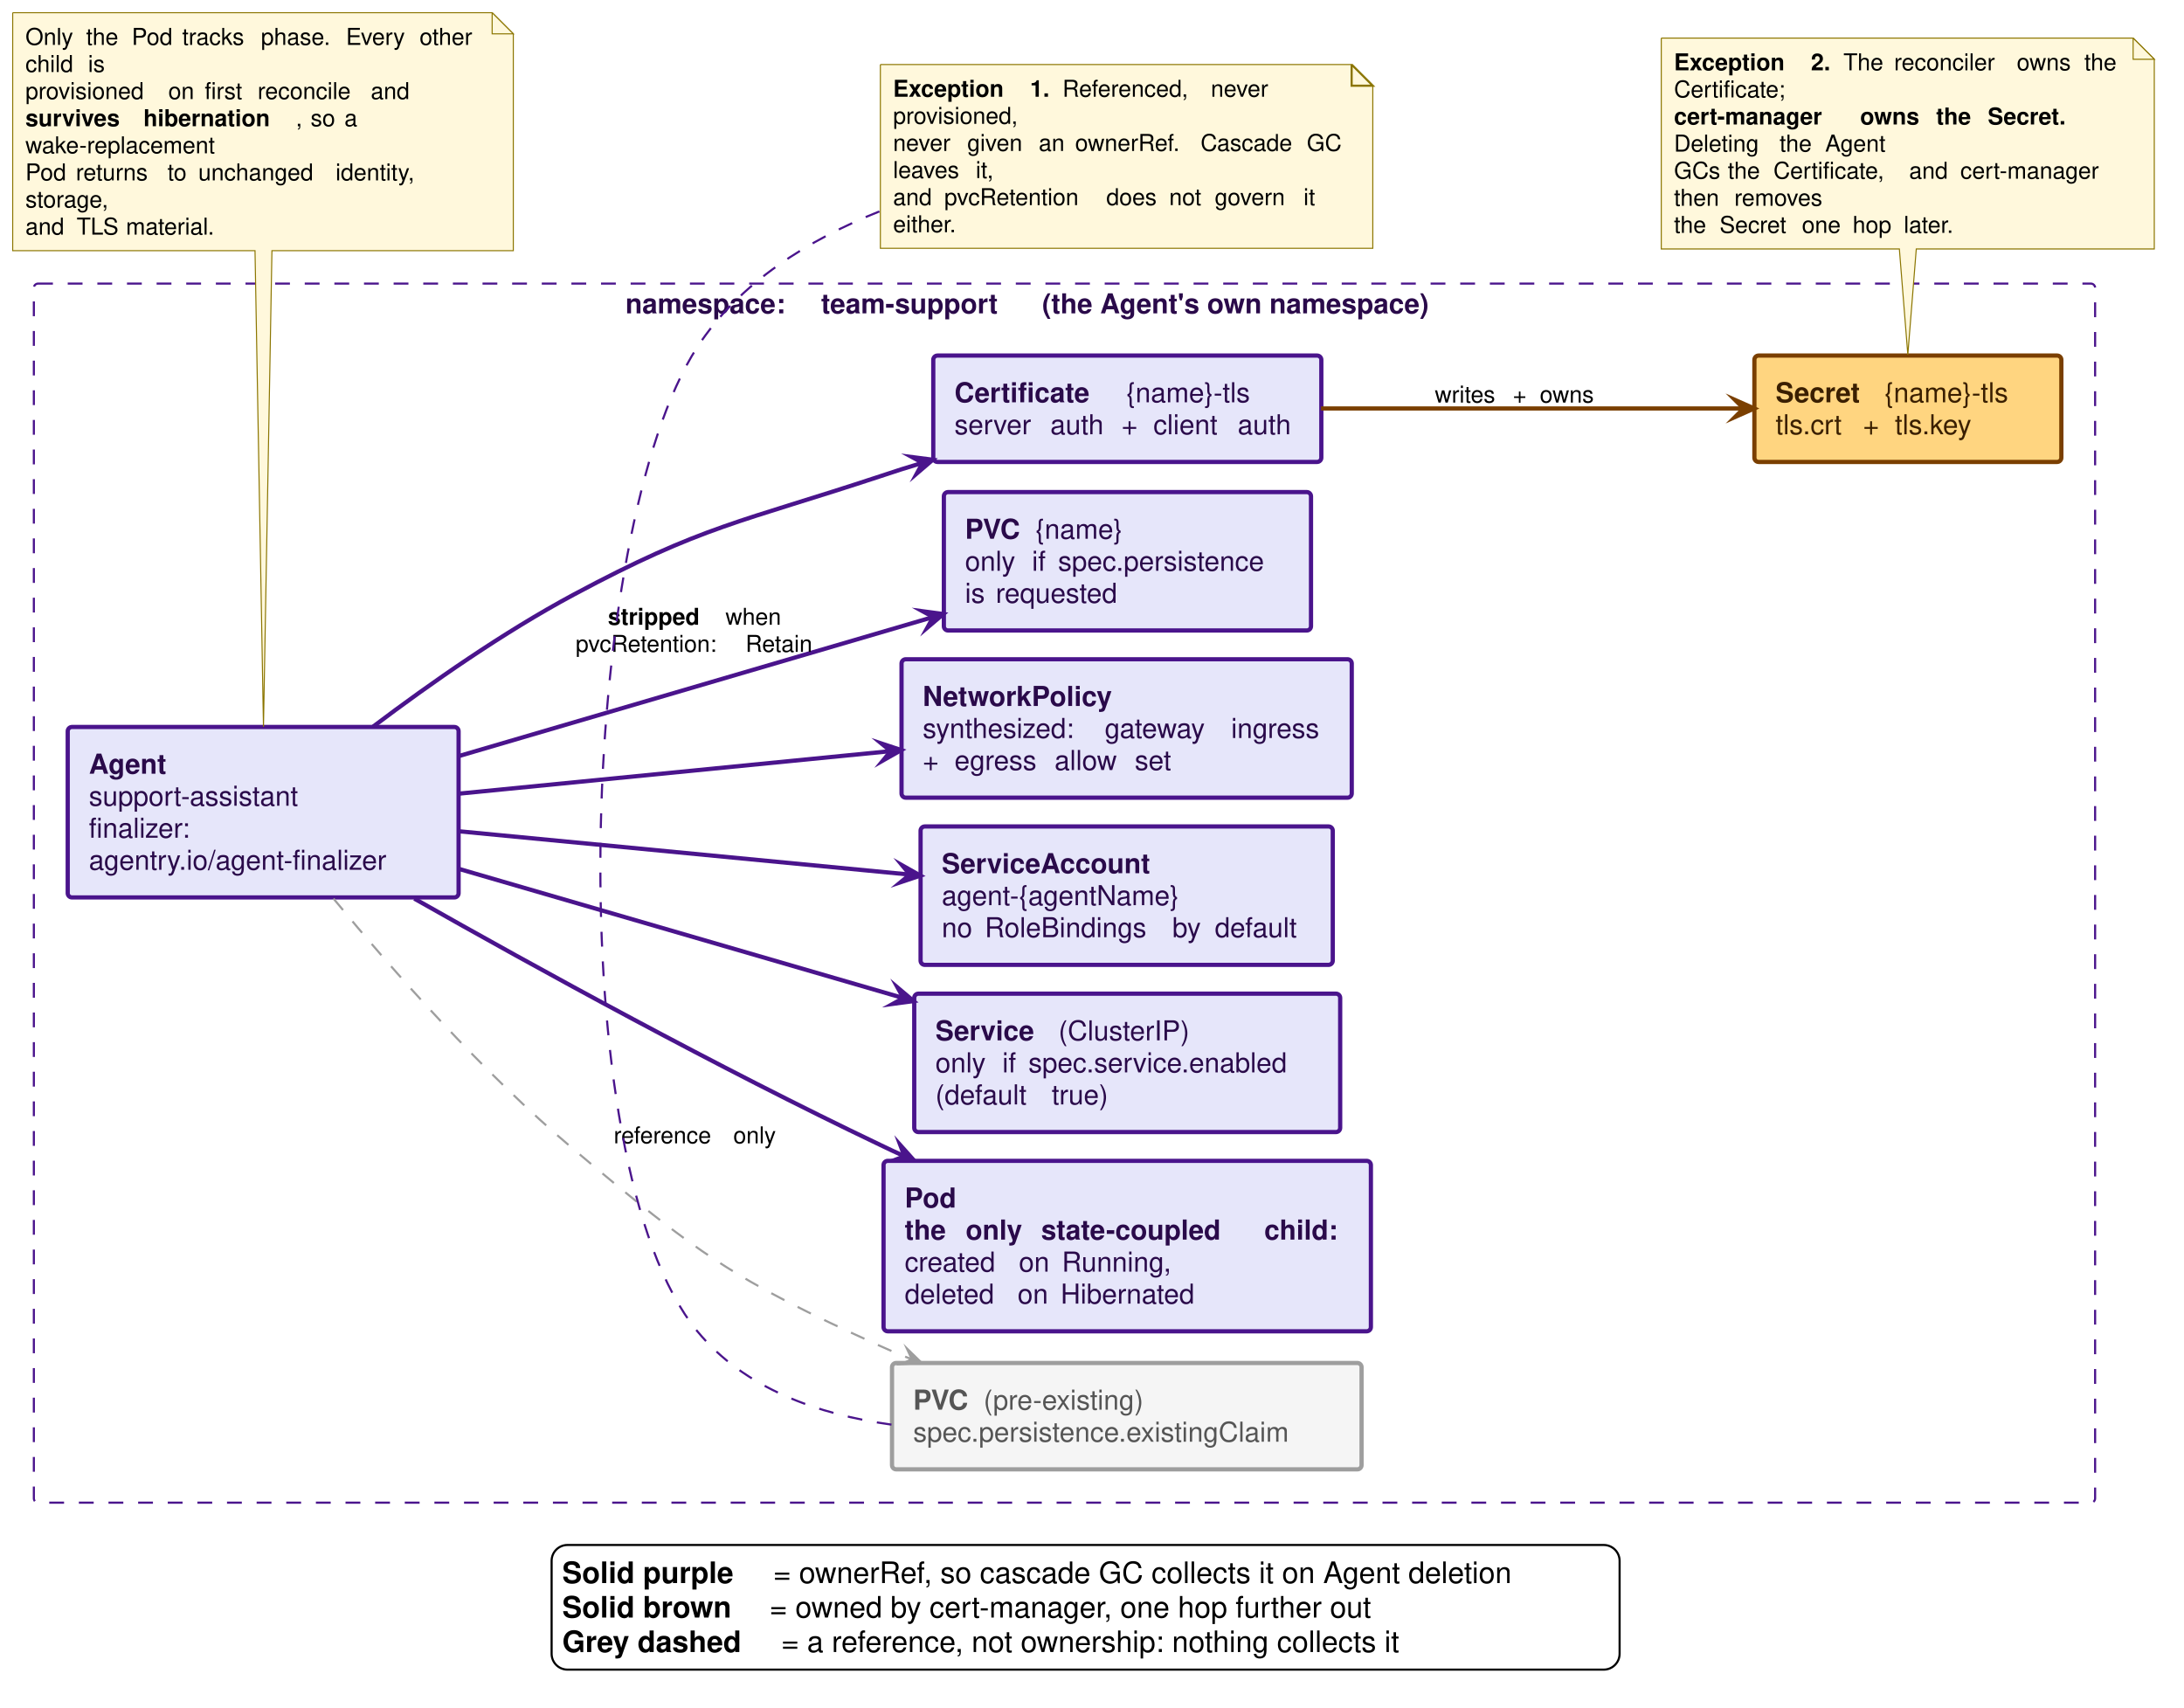
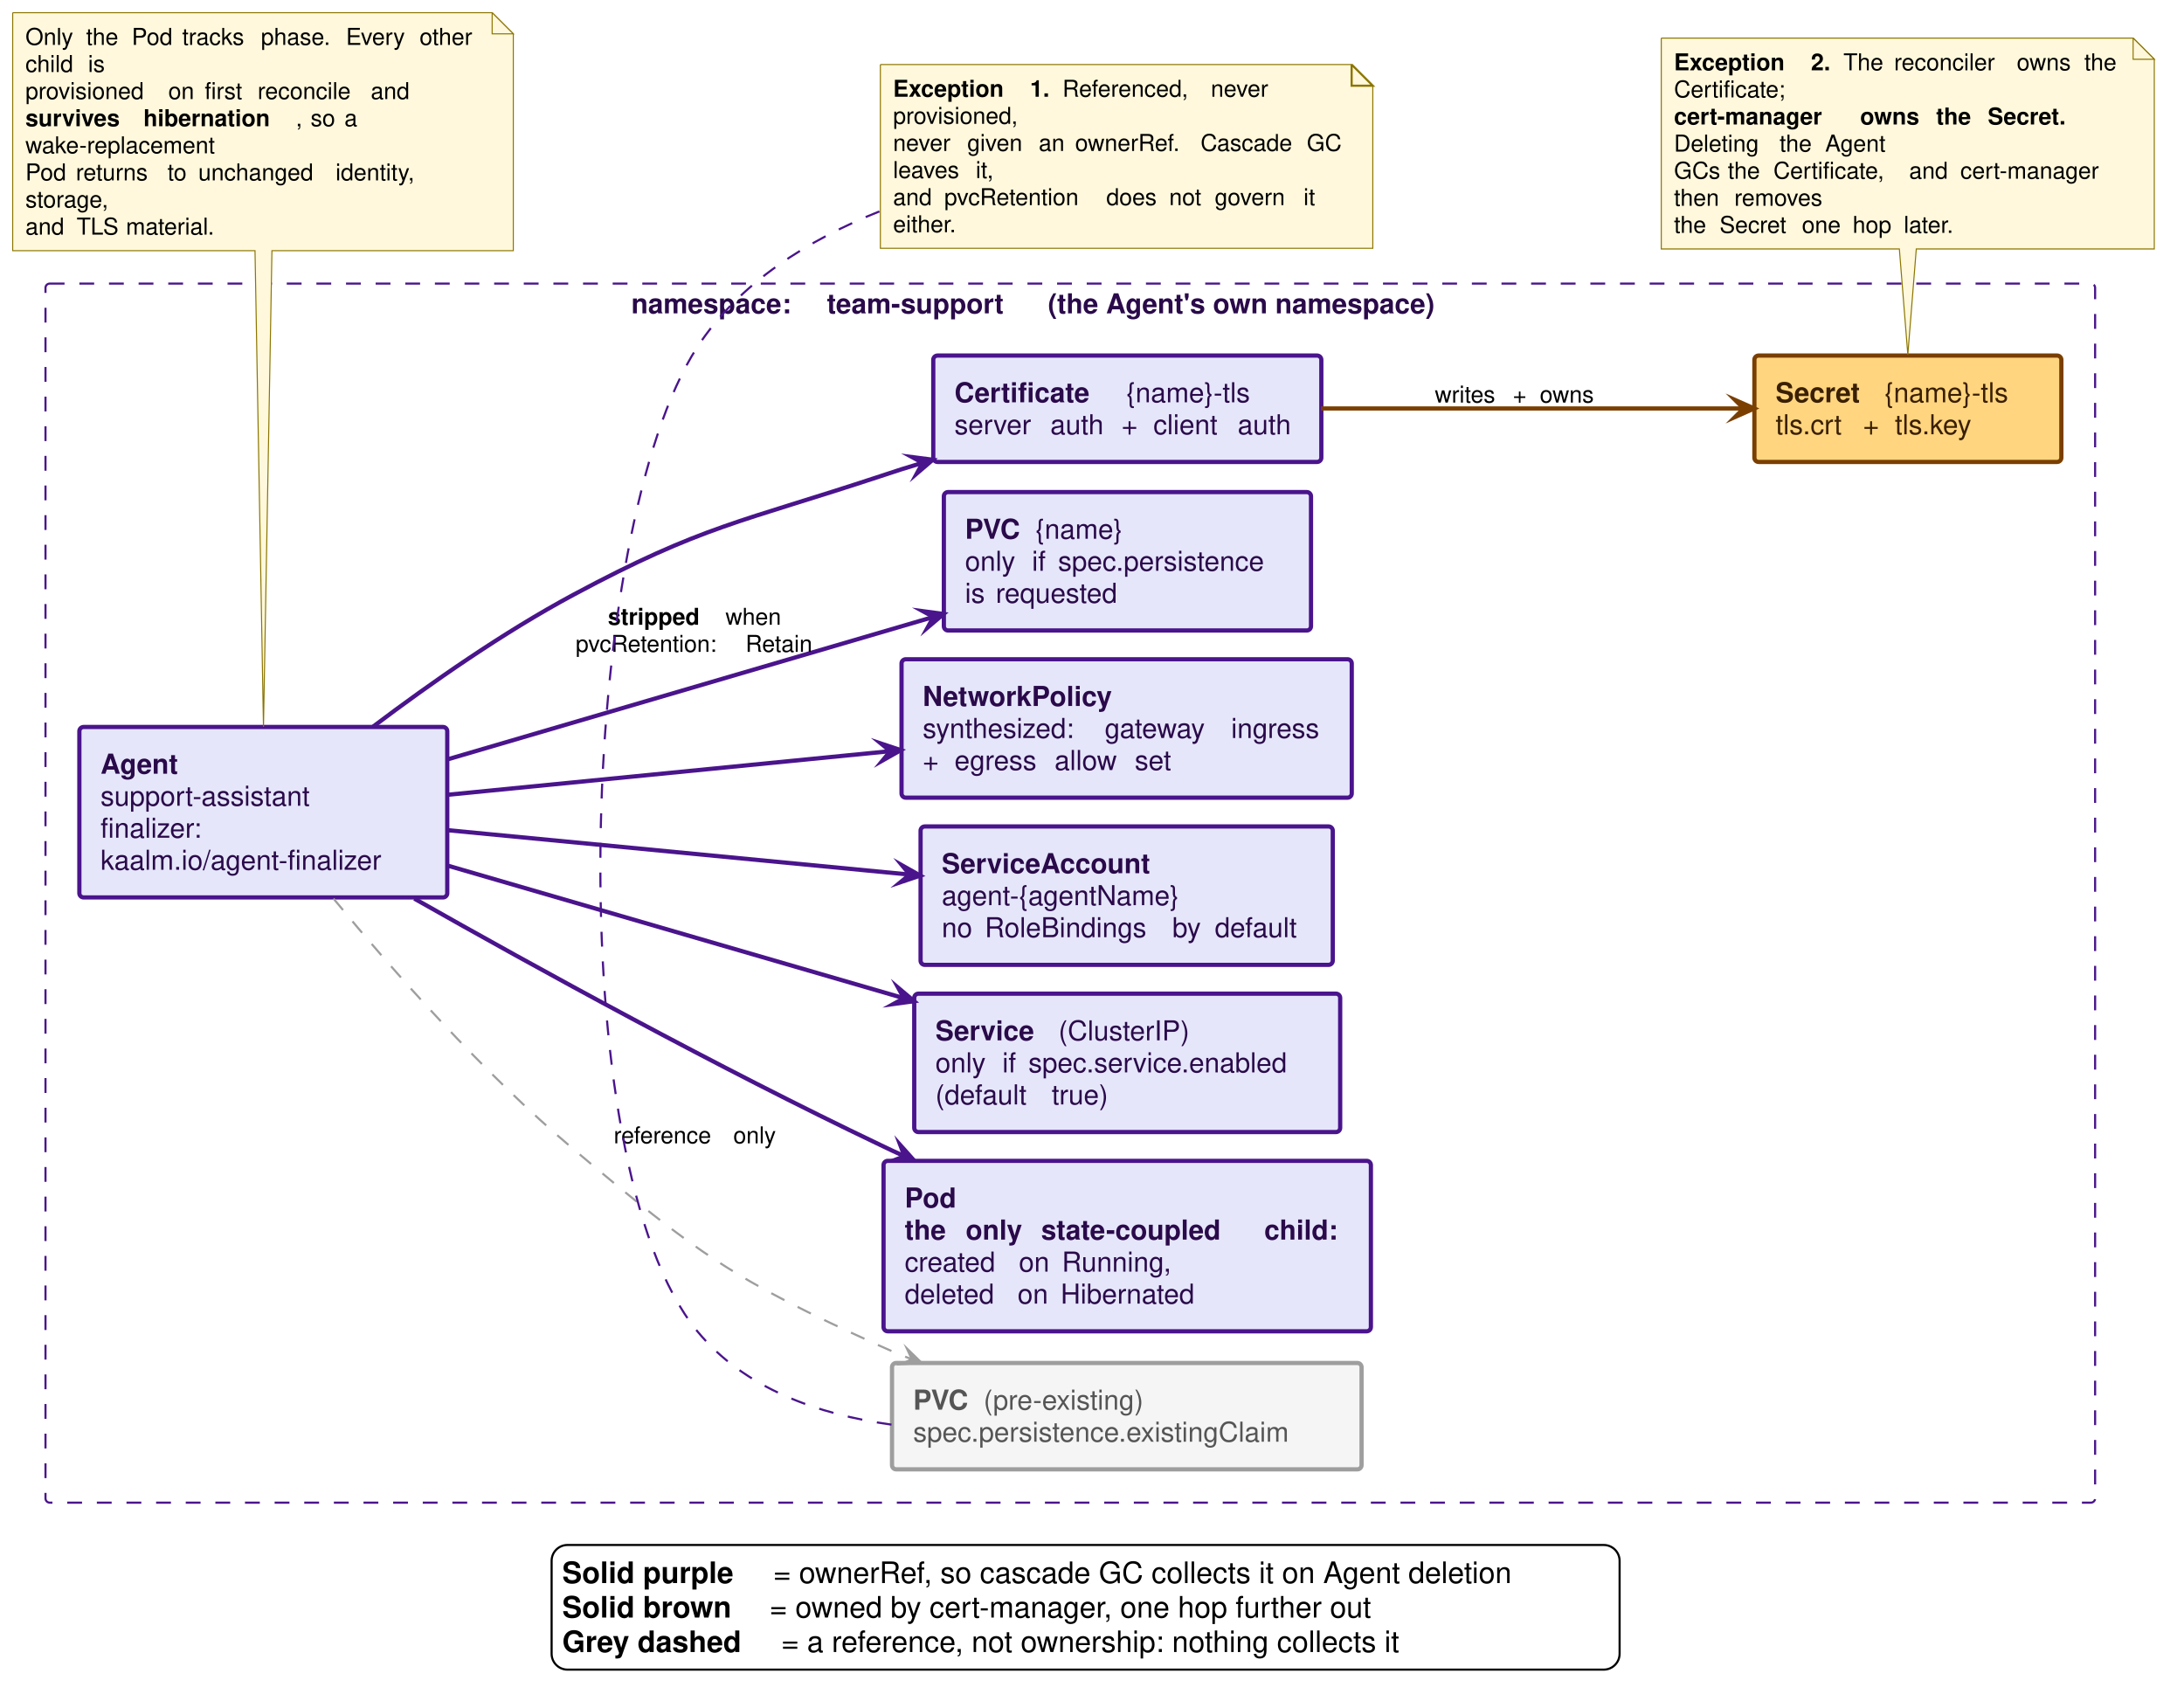
<svg xmlns="http://www.w3.org/2000/svg" contentStyleType="text/css" data-diagram-type="DESCRIPTION" height="807px" preserveAspectRatio="none" style="width:1032px;height:807px;" version="1.1" viewBox="0 0 1032 807" width="1032px" zoomAndPan="magnify">
  <defs />
  <g>
    <g class="cluster" data-qualified-name="ns" data-source-line="12" id="ent0001">
-       <rect fill="none" height="576" rx="2" ry="2" style="stroke:#4A148C;stroke-width:1;stroke-dasharray:7,7;" width="974" x="16" y="134" />
-       <text fill="#2A0A4A" font-family="Helvetica" font-size="13" font-weight="700" lengthAdjust="spacing" textLength="87.928" x="295.536" y="148.067">namespace:</text>
-       <text fill="#2A0A4A" font-family="Helvetica" font-size="13" font-weight="700" lengthAdjust="spacing" textLength="99.906" x="387.99" y="148.067">team-support</text>
-       <text fill="#2A0A4A" font-family="Helvetica" font-size="13" font-weight="700" lengthAdjust="spacing" textLength="218.042" x="492.422" y="148.067">(the Agent's own namespace)</text>
+       <rect fill="none" height="576" rx="2" ry="2" style="stroke:#4A148C;stroke-width:1;stroke-dasharray:7,7;" width="968.5" x="21.5" y="134" />
+       <text fill="#2A0A4A" font-family="Helvetica" font-size="13" font-weight="700" lengthAdjust="spacing" textLength="87.928" x="298.286" y="148.067">namespace:</text>
+       <text fill="#2A0A4A" font-family="Helvetica" font-size="13" font-weight="700" lengthAdjust="spacing" textLength="99.906" x="390.74" y="148.067">team-support</text>
+       <text fill="#2A0A4A" font-family="Helvetica" font-size="13" font-weight="700" lengthAdjust="spacing" textLength="218.042" x="495.172" y="148.067">(the Agent's own namespace)</text>
    </g>
    <g class="entity" data-qualified-name="ns.agent" data-source-line="14" id="ent0002">
-       <rect fill="#E6E6FA" height="80.531" rx="2" ry="2" style="stroke:#4A148C;stroke-width:2;" width="184.696" x="32" y="343.5" />
-       <text fill="#2A0A4A" font-family="Helvetica" font-size="13" font-weight="700" lengthAdjust="spacing" textLength="43.653" x="42" y="365.567">Agent</text>
-       <text fill="#2A0A4A" font-family="Helvetica" font-size="13" lengthAdjust="spacing" textLength="112.899" x="42" y="380.7">support-assistant</text>
-       <text fill="#2A0A4A" font-family="Helvetica" font-size="13" lengthAdjust="spacing" textLength="56.164" x="42" y="395.832">finalizer:</text>
-       <text fill="#2A0A4A" font-family="Helvetica" font-size="13" lengthAdjust="spacing" textLength="164.696" x="42" y="410.965">agentry.io/agent-finalizer</text>
+       <rect fill="#E6E6FA" height="80.531" rx="2" ry="2" style="stroke:#4A148C;stroke-width:2;" width="173.842" x="37.5" y="343.5" />
+       <text fill="#2A0A4A" font-family="Helvetica" font-size="13" font-weight="700" lengthAdjust="spacing" textLength="43.653" x="47.5" y="365.567">Agent</text>
+       <text fill="#2A0A4A" font-family="Helvetica" font-size="13" lengthAdjust="spacing" textLength="112.899" x="47.5" y="380.7">support-assistant</text>
+       <text fill="#2A0A4A" font-family="Helvetica" font-size="13" lengthAdjust="spacing" textLength="56.164" x="47.5" y="395.832">finalizer:</text>
+       <text fill="#2A0A4A" font-family="Helvetica" font-size="13" lengthAdjust="spacing" textLength="153.842" x="47.5" y="410.965">kaalm.io/agent-finalizer</text>
    </g>
    <g class="entity" data-qualified-name="ns.pod" data-source-line="16" id="ent0003">
      <rect fill="#E6E6FA" height="80.531" rx="2" ry="2" style="stroke:#4A148C;stroke-width:2;" width="230.285" x="417.5" y="548.5" />
      <text fill="#2A0A4A" font-family="Helvetica" font-size="13" font-weight="700" lengthAdjust="spacing" textLength="27.765" x="427.5" y="570.567">Pod</text>
      <text fill="#2A0A4A" font-family="Helvetica" font-size="13" font-weight="700" lengthAdjust="spacing" textLength="24.286" x="427.5" y="585.7">the</text>
      <text fill="#2A0A4A" font-family="Helvetica" font-size="13" font-weight="700" lengthAdjust="spacing" textLength="4.526" x="451.786" y="585.7"> </text>
      <text fill="#2A0A4A" font-family="Helvetica" font-size="13" font-weight="700" lengthAdjust="spacing" textLength="31.116" x="456.312" y="585.7">only</text>
      <text fill="#2A0A4A" font-family="Helvetica" font-size="13" font-weight="700" lengthAdjust="spacing" textLength="4.526" x="487.428" y="585.7"> </text>
      <text fill="#2A0A4A" font-family="Helvetica" font-size="13" font-weight="700" lengthAdjust="spacing" textLength="100.928" x="491.954" y="585.7">state-coupled</text>
      <text fill="#2A0A4A" font-family="Helvetica" font-size="13" font-weight="700" lengthAdjust="spacing" textLength="4.526" x="592.882" y="585.7"> </text>
      <text fill="#2A0A4A" font-family="Helvetica" font-size="13" font-weight="700" lengthAdjust="spacing" textLength="40.377" x="597.408" y="585.7">child:</text>
      <text fill="#2A0A4A" font-family="Helvetica" font-size="13" lengthAdjust="spacing" textLength="49.804" x="427.5" y="600.832">created</text>
      <text fill="#2A0A4A" font-family="Helvetica" font-size="13" lengthAdjust="spacing" textLength="4.132" x="477.304" y="600.832"> </text>
      <text fill="#2A0A4A" font-family="Helvetica" font-size="13" lengthAdjust="spacing" textLength="16.193" x="481.436" y="600.832">on</text>
      <text fill="#2A0A4A" font-family="Helvetica" font-size="13" lengthAdjust="spacing" textLength="4.132" x="497.629" y="600.832"> </text>
      <text fill="#2A0A4A" font-family="Helvetica" font-size="13" lengthAdjust="spacing" textLength="57.986" x="501.761" y="600.832">Running,</text>
      <text fill="#2A0A4A" font-family="Helvetica" font-size="13" lengthAdjust="spacing" textLength="49.207" x="427.5" y="615.965">deleted</text>
      <text fill="#2A0A4A" font-family="Helvetica" font-size="13" lengthAdjust="spacing" textLength="4.132" x="476.707" y="615.965"> </text>
      <text fill="#2A0A4A" font-family="Helvetica" font-size="13" lengthAdjust="spacing" textLength="16.193" x="480.839" y="615.965">on</text>
      <text fill="#2A0A4A" font-family="Helvetica" font-size="13" lengthAdjust="spacing" textLength="4.132" x="497.032" y="615.965"> </text>
      <text fill="#2A0A4A" font-family="Helvetica" font-size="13" lengthAdjust="spacing" textLength="72.535" x="501.165" y="615.965">Hibernated</text>
    </g>
    <g class="entity" data-qualified-name="ns.svc" data-source-line="17" id="ent0004">
      <rect fill="#E6E6FA" height="65.398" rx="2" ry="2" style="stroke:#4A148C;stroke-width:2;" width="201.27" x="432" y="469.5" />
      <text fill="#2A0A4A" font-family="Helvetica" font-size="13" font-weight="700" lengthAdjust="spacing" textLength="54.044" x="442" y="491.567">Service</text>
      <text fill="#2A0A4A" font-family="Helvetica" font-size="13" lengthAdjust="spacing" textLength="4.132" x="496.044" y="491.567"> </text>
      <text fill="#2A0A4A" font-family="Helvetica" font-size="13" lengthAdjust="spacing" textLength="67.958" x="500.176" y="491.567">(ClusterIP)</text>
      <text fill="#2A0A4A" font-family="Helvetica" font-size="13" lengthAdjust="spacing" textLength="27.498" x="442" y="506.7">only</text>
      <text fill="#2A0A4A" font-family="Helvetica" font-size="13" lengthAdjust="spacing" textLength="4.132" x="469.498" y="506.7"> </text>
      <text fill="#2A0A4A" font-family="Helvetica" font-size="13" lengthAdjust="spacing" textLength="8.188" x="473.63" y="506.7">if</text>
      <text fill="#2A0A4A" font-family="Helvetica" font-size="13" lengthAdjust="spacing" textLength="4.132" x="481.819" y="506.7"> </text>
      <text fill="#2A0A4A" font-family="Helvetica" font-size="13" lengthAdjust="spacing" textLength="137.319" x="485.951" y="506.7">spec.service.enabled</text>
      <text fill="#2A0A4A" font-family="Helvetica" font-size="13" lengthAdjust="spacing" textLength="50.813" x="442" y="521.832">(default</text>
      <text fill="#2A0A4A" font-family="Helvetica" font-size="13" lengthAdjust="spacing" textLength="4.132" x="492.813" y="521.832"> </text>
      <text fill="#2A0A4A" font-family="Helvetica" font-size="13" lengthAdjust="spacing" textLength="31.751" x="496.945" y="521.832">true)</text>
    </g>
    <g class="entity" data-qualified-name="ns.sa" data-source-line="18" id="ent0005">
      <rect fill="#E6E6FA" height="65.398" rx="2" ry="2" style="stroke:#4A148C;stroke-width:2;" width="194.77" x="435" y="390.5" />
      <text fill="#2A0A4A" font-family="Helvetica" font-size="13" font-weight="700" lengthAdjust="spacing" textLength="113.172" x="445" y="412.567">ServiceAccount</text>
      <text fill="#2A0A4A" font-family="Helvetica" font-size="13" lengthAdjust="spacing" textLength="134.691" x="445" y="427.7">agent-{agentName}</text>
      <text fill="#2A0A4A" font-family="Helvetica" font-size="13" lengthAdjust="spacing" textLength="16.193" x="445" y="442.832">no</text>
      <text fill="#2A0A4A" font-family="Helvetica" font-size="13" lengthAdjust="spacing" textLength="4.132" x="461.193" y="442.832"> </text>
      <text fill="#2A0A4A" font-family="Helvetica" font-size="13" lengthAdjust="spacing" textLength="84.494" x="465.325" y="442.832">RoleBindings</text>
      <text fill="#2A0A4A" font-family="Helvetica" font-size="13" lengthAdjust="spacing" textLength="4.132" x="549.819" y="442.832"> </text>
      <text fill="#2A0A4A" font-family="Helvetica" font-size="13" lengthAdjust="spacing" textLength="15.945" x="553.951" y="442.832">by</text>
      <text fill="#2A0A4A" font-family="Helvetica" font-size="13" lengthAdjust="spacing" textLength="4.132" x="569.896" y="442.832"> </text>
      <text fill="#2A0A4A" font-family="Helvetica" font-size="13" lengthAdjust="spacing" textLength="45.741" x="574.029" y="442.832">default</text>
    </g>
    <g class="entity" data-qualified-name="ns.np" data-source-line="19" id="ent0006">
      <rect fill="#E6E6FA" height="65.398" rx="2" ry="2" style="stroke:#4A148C;stroke-width:2;" width="212.74" x="426" y="311.5" />
      <text fill="#2A0A4A" font-family="Helvetica" font-size="13" font-weight="700" lengthAdjust="spacing" textLength="105.46" x="436" y="333.567">NetworkPolicy</text>
      <text fill="#2A0A4A" font-family="Helvetica" font-size="13" lengthAdjust="spacing" textLength="81.878" x="436" y="348.7">synthesized:</text>
      <text fill="#2A0A4A" font-family="Helvetica" font-size="13" lengthAdjust="spacing" textLength="4.132" x="517.878" y="348.7"> </text>
      <text fill="#2A0A4A" font-family="Helvetica" font-size="13" lengthAdjust="spacing" textLength="55.605" x="522.011" y="348.7">gateway</text>
      <text fill="#2A0A4A" font-family="Helvetica" font-size="13" lengthAdjust="spacing" textLength="4.132" x="577.616" y="348.7"> </text>
      <text fill="#2A0A4A" font-family="Helvetica" font-size="13" lengthAdjust="spacing" textLength="46.992" x="581.749" y="348.7">ingress</text>
      <text fill="#2A0A4A" font-family="Helvetica" font-size="13" lengthAdjust="spacing" textLength="10.893" x="436" y="363.832">+</text>
      <text fill="#2A0A4A" font-family="Helvetica" font-size="13" lengthAdjust="spacing" textLength="4.132" x="446.893" y="363.832"> </text>
      <text fill="#2A0A4A" font-family="Helvetica" font-size="13" lengthAdjust="spacing" textLength="43.139" x="451.025" y="363.832">egress</text>
      <text fill="#2A0A4A" font-family="Helvetica" font-size="13" lengthAdjust="spacing" textLength="4.132" x="494.164" y="363.832"> </text>
      <text fill="#2A0A4A" font-family="Helvetica" font-size="13" lengthAdjust="spacing" textLength="33.776" x="498.296" y="363.832">allow</text>
      <text fill="#2A0A4A" font-family="Helvetica" font-size="13" lengthAdjust="spacing" textLength="4.132" x="532.072" y="363.832"> </text>
      <text fill="#2A0A4A" font-family="Helvetica" font-size="13" lengthAdjust="spacing" textLength="19.868" x="536.204" y="363.832">set</text>
    </g>
    <g class="entity" data-qualified-name="ns.pvc" data-source-line="20" id="ent0007">
      <rect fill="#E6E6FA" height="65.398" rx="2" ry="2" style="stroke:#4A148C;stroke-width:2;" width="173.486" x="446" y="232.5" />
      <text fill="#2A0A4A" font-family="Helvetica" font-size="13" font-weight="700" lengthAdjust="spacing" textLength="29.129" x="456" y="254.567">PVC</text>
      <text fill="#2A0A4A" font-family="Helvetica" font-size="13" lengthAdjust="spacing" textLength="4.132" x="485.129" y="254.567"> </text>
      <text fill="#2A0A4A" font-family="Helvetica" font-size="13" lengthAdjust="spacing" textLength="53.409" x="489.262" y="254.567">{name}</text>
      <text fill="#2A0A4A" font-family="Helvetica" font-size="13" lengthAdjust="spacing" textLength="27.498" x="456" y="269.7">only</text>
      <text fill="#2A0A4A" font-family="Helvetica" font-size="13" lengthAdjust="spacing" textLength="4.132" x="483.498" y="269.7"> </text>
      <text fill="#2A0A4A" font-family="Helvetica" font-size="13" lengthAdjust="spacing" textLength="8.188" x="487.63" y="269.7">if</text>
      <text fill="#2A0A4A" font-family="Helvetica" font-size="13" lengthAdjust="spacing" textLength="4.132" x="495.819" y="269.7"> </text>
      <text fill="#2A0A4A" font-family="Helvetica" font-size="13" lengthAdjust="spacing" textLength="109.535" x="499.951" y="269.7">spec.persistence</text>
      <text fill="#2A0A4A" font-family="Helvetica" font-size="13" lengthAdjust="spacing" textLength="10.385" x="456" y="284.832">is</text>
      <text fill="#2A0A4A" font-family="Helvetica" font-size="13" lengthAdjust="spacing" textLength="4.132" x="466.385" y="284.832"> </text>
      <text fill="#2A0A4A" font-family="Helvetica" font-size="13" lengthAdjust="spacing" textLength="65.952" x="470.517" y="284.832">requested</text>
    </g>
    <g class="entity" data-qualified-name="ns.extpvc" data-source-line="21" id="ent0008">
      <rect fill="#F5F5F5" height="50.266" rx="2" ry="2" style="stroke:#9E9E9E;stroke-width:2;" width="221.875" x="421.5" y="644" />
      <text fill="#555555" font-family="Helvetica" font-size="13" font-weight="700" lengthAdjust="spacing" textLength="29.129" x="431.5" y="666.067">PVC</text>
      <text fill="#555555" font-family="Helvetica" font-size="13" lengthAdjust="spacing" textLength="4.132" x="460.629" y="666.067"> </text>
      <text fill="#555555" font-family="Helvetica" font-size="13" lengthAdjust="spacing" textLength="87.706" x="464.762" y="666.067">(pre-existing)</text>
      <text fill="#555555" font-family="Helvetica" font-size="13" lengthAdjust="spacing" textLength="201.875" x="431.5" y="681.2">spec.persistence.existingClaim</text>
    </g>
    <g class="entity" data-qualified-name="ns.cert" data-source-line="22" id="ent0009">
      <rect fill="#E6E6FA" height="50.266" rx="2" ry="2" style="stroke:#4A148C;stroke-width:2;" width="183.363" x="441" y="168" />
      <text fill="#2A0A4A" font-family="Helvetica" font-size="13" font-weight="700" lengthAdjust="spacing" textLength="77.061" x="451" y="190.067">Certificate</text>
      <text fill="#2A0A4A" font-family="Helvetica" font-size="13" lengthAdjust="spacing" textLength="4.132" x="528.061" y="190.067"> </text>
      <text fill="#2A0A4A" font-family="Helvetica" font-size="13" lengthAdjust="spacing" textLength="73.582" x="532.193" y="190.067">{name}-tls</text>
      <text fill="#2A0A4A" font-family="Helvetica" font-size="13" lengthAdjust="spacing" textLength="41.152" x="451" y="205.2">server</text>
      <text fill="#2A0A4A" font-family="Helvetica" font-size="13" lengthAdjust="spacing" textLength="4.132" x="492.152" y="205.2"> </text>
      <text fill="#2A0A4A" font-family="Helvetica" font-size="13" lengthAdjust="spacing" textLength="29.542" x="496.284" y="205.2">auth</text>
      <text fill="#2A0A4A" font-family="Helvetica" font-size="13" lengthAdjust="spacing" textLength="4.132" x="525.826" y="205.2"> </text>
      <text fill="#2A0A4A" font-family="Helvetica" font-size="13" lengthAdjust="spacing" textLength="10.893" x="529.958" y="205.2">+</text>
      <text fill="#2A0A4A" font-family="Helvetica" font-size="13" lengthAdjust="spacing" textLength="4.132" x="540.851" y="205.2"> </text>
      <text fill="#2A0A4A" font-family="Helvetica" font-size="13" lengthAdjust="spacing" textLength="35.706" x="544.983" y="205.2">client</text>
      <text fill="#2A0A4A" font-family="Helvetica" font-size="13" lengthAdjust="spacing" textLength="4.132" x="580.689" y="205.2"> </text>
      <text fill="#2A0A4A" font-family="Helvetica" font-size="13" lengthAdjust="spacing" textLength="29.542" x="584.821" y="205.2">auth</text>
    </g>
    <g class="entity" data-qualified-name="ns.secret" data-source-line="23" id="ent0010">
      <rect fill="#FFD580" height="50.266" rx="2" ry="2" style="stroke:#7A3F00;stroke-width:2;" width="145.042" x="829" y="168" />
      <text fill="#3A1F00" font-family="Helvetica" font-size="13" font-weight="700" lengthAdjust="spacing" textLength="47.328" x="839" y="190.067">Secret</text>
      <text fill="#3A1F00" font-family="Helvetica" font-size="13" lengthAdjust="spacing" textLength="4.132" x="886.328" y="190.067"> </text>
      <text fill="#3A1F00" font-family="Helvetica" font-size="13" lengthAdjust="spacing" textLength="73.582" x="890.46" y="190.067">{name}-tls</text>
      <text fill="#3A1F00" font-family="Helvetica" font-size="13" lengthAdjust="spacing" textLength="37.204" x="839" y="205.2">tls.crt</text>
      <text fill="#3A1F00" font-family="Helvetica" font-size="13" lengthAdjust="spacing" textLength="4.132" x="876.204" y="205.2"> </text>
      <text fill="#3A1F00" font-family="Helvetica" font-size="13" lengthAdjust="spacing" textLength="10.893" x="880.336" y="205.2">+</text>
      <text fill="#3A1F00" font-family="Helvetica" font-size="13" lengthAdjust="spacing" textLength="4.132" x="891.229" y="205.2"> </text>
      <text fill="#3A1F00" font-family="Helvetica" font-size="13" lengthAdjust="spacing" textLength="42.834" x="895.361" y="205.2">tls.key</text>
    </g>
    <g class="entity" data-qualified-name="GMN19" data-source-line="41" id="ent0020">
      <path d="M416,30.5 L416,117.328 L648.686,117.328 L648.686,40.5 L638.686,30.5 L416,30.5" fill="#FFF8DC" style="stroke:#8B7500;stroke-width:0.5;" />
      <path d="M638.686,30.5 L638.686,40.5 L648.686,40.5 L638.686,30.5" fill="#FFF8DC" style="stroke:#8B7500;stroke-width:1;" />
      <text fill="#000000" font-family="Helvetica" font-size="11" font-weight="700" lengthAdjust="spacing" textLength="60.881" x="422" y="45.71">Exception</text>
      <text fill="#000000" font-family="Helvetica" font-size="11" font-weight="700" lengthAdjust="spacing" textLength="3.83" x="482.881" y="45.71"> </text>
      <text fill="#000000" font-family="Helvetica" font-size="11" font-weight="700" lengthAdjust="spacing" textLength="11.832" x="486.711" y="45.71">1.</text>
      <text fill="#000000" font-family="Helvetica" font-size="11" lengthAdjust="spacing" textLength="3.497" x="498.543" y="45.71"> </text>
      <text fill="#000000" font-family="Helvetica" font-size="11" lengthAdjust="spacing" textLength="66.607" x="502.04" y="45.71">Referenced,</text>
      <text fill="#000000" font-family="Helvetica" font-size="11" lengthAdjust="spacing" textLength="3.497" x="568.647" y="45.71"> </text>
      <text fill="#000000" font-family="Helvetica" font-size="11" lengthAdjust="spacing" textLength="31.539" x="572.144" y="45.71">never</text>
      <text fill="#000000" font-family="Helvetica" font-size="11" lengthAdjust="spacing" textLength="67.536" x="422" y="58.515">provisioned,</text>
      <text fill="#000000" font-family="Helvetica" font-size="11" lengthAdjust="spacing" textLength="31.539" x="422" y="71.32">never</text>
      <text fill="#000000" font-family="Helvetica" font-size="11" lengthAdjust="spacing" textLength="3.497" x="453.539" y="71.32"> </text>
      <text fill="#000000" font-family="Helvetica" font-size="11" lengthAdjust="spacing" textLength="30.288" x="457.036" y="71.32">given</text>
      <text fill="#000000" font-family="Helvetica" font-size="11" lengthAdjust="spacing" textLength="3.497" x="487.323" y="71.32"> </text>
      <text fill="#000000" font-family="Helvetica" font-size="11" lengthAdjust="spacing" textLength="13.712" x="490.82" y="71.32">an</text>
      <text fill="#000000" font-family="Helvetica" font-size="11" lengthAdjust="spacing" textLength="3.497" x="504.532" y="71.32"> </text>
      <text fill="#000000" font-family="Helvetica" font-size="11" lengthAdjust="spacing" textLength="55.768" x="508.029" y="71.32">ownerRef.</text>
      <text fill="#000000" font-family="Helvetica" font-size="11" lengthAdjust="spacing" textLength="3.497" x="563.797" y="71.32"> </text>
      <text fill="#000000" font-family="Helvetica" font-size="11" lengthAdjust="spacing" textLength="46.691" x="567.293" y="71.32">Cascade</text>
      <text fill="#000000" font-family="Helvetica" font-size="11" lengthAdjust="spacing" textLength="3.497" x="613.984" y="71.32"> </text>
      <text fill="#000000" font-family="Helvetica" font-size="11" lengthAdjust="spacing" textLength="16.205" x="617.481" y="71.32">GC</text>
      <text fill="#000000" font-family="Helvetica" font-size="11" lengthAdjust="spacing" textLength="35.573" x="422" y="84.124">leaves</text>
      <text fill="#000000" font-family="Helvetica" font-size="11" lengthAdjust="spacing" textLength="3.497" x="457.573" y="84.124"> </text>
      <text fill="#000000" font-family="Helvetica" font-size="11" lengthAdjust="spacing" textLength="10.866" x="461.069" y="84.124">it,</text>
      <text fill="#000000" font-family="Helvetica" font-size="11" lengthAdjust="spacing" textLength="20.695" x="422" y="96.929">and</text>
      <text fill="#000000" font-family="Helvetica" font-size="11" lengthAdjust="spacing" textLength="3.497" x="442.695" y="96.929"> </text>
      <text fill="#000000" font-family="Helvetica" font-size="11" lengthAdjust="spacing" textLength="73.074" x="446.191" y="96.929">pvcRetention</text>
      <text fill="#000000" font-family="Helvetica" font-size="11" lengthAdjust="spacing" textLength="3.497" x="519.265" y="96.929"> </text>
      <text fill="#000000" font-family="Helvetica" font-size="11" lengthAdjust="spacing" textLength="26.211" x="522.762" y="96.929">does</text>
      <text fill="#000000" font-family="Helvetica" font-size="11" lengthAdjust="spacing" textLength="3.497" x="548.973" y="96.929"> </text>
      <text fill="#000000" font-family="Helvetica" font-size="11" lengthAdjust="spacing" textLength="18.015" x="552.469" y="96.929">not</text>
      <text fill="#000000" font-family="Helvetica" font-size="11" lengthAdjust="spacing" textLength="3.497" x="570.484" y="96.929"> </text>
      <text fill="#000000" font-family="Helvetica" font-size="11" lengthAdjust="spacing" textLength="38.484" x="573.981" y="96.929">govern</text>
      <text fill="#000000" font-family="Helvetica" font-size="11" lengthAdjust="spacing" textLength="3.497" x="612.464" y="96.929"> </text>
      <text fill="#000000" font-family="Helvetica" font-size="11" lengthAdjust="spacing" textLength="7.369" x="615.961" y="96.929">it</text>
      <text fill="#000000" font-family="Helvetica" font-size="11" lengthAdjust="spacing" textLength="35.895" x="422" y="109.734">either.</text>
    </g>
    <g class="entity" data-qualified-name="GMN22" data-source-line="47" id="ent0023">
      <path d="M785,18 L785,117.633 A0,0 0 0 0 785,117.633 L897.5,117.633 L901.5,167.61 L905.5,117.633 L1017.96,117.633 A0,0 0 0 0 1017.96,117.633 L1017.96,28 L1007.96,18 L785,18 A0,0 0 0 0 785,18" fill="#FFF8DC" style="stroke:#8B7500;stroke-width:0.5;" />
      <path d="M1007.96,18 L1007.96,28 L1017.96,28 L1007.96,18" fill="#FFF8DC" style="stroke:#8B7500;stroke-width:0.5;" />
      <text fill="#000000" font-family="Helvetica" font-size="11" font-weight="700" lengthAdjust="spacing" textLength="60.881" x="791" y="33.21">Exception</text>
      <text fill="#000000" font-family="Helvetica" font-size="11" font-weight="700" lengthAdjust="spacing" textLength="3.83" x="851.881" y="33.21"> </text>
      <text fill="#000000" font-family="Helvetica" font-size="11" font-weight="700" lengthAdjust="spacing" textLength="11.832" x="855.711" y="33.21">2.</text>
      <text fill="#000000" font-family="Helvetica" font-size="11" lengthAdjust="spacing" textLength="3.497" x="867.543" y="33.21"> </text>
      <text fill="#000000" font-family="Helvetica" font-size="11" lengthAdjust="spacing" textLength="20.459" x="871.04" y="33.21">The</text>
      <text fill="#000000" font-family="Helvetica" font-size="11" lengthAdjust="spacing" textLength="3.497" x="891.499" y="33.21"> </text>
      <text fill="#000000" font-family="Helvetica" font-size="11" lengthAdjust="spacing" textLength="54.49" x="894.995" y="33.21">reconciler</text>
      <text fill="#000000" font-family="Helvetica" font-size="11" lengthAdjust="spacing" textLength="3.497" x="949.485" y="33.21"> </text>
      <text fill="#000000" font-family="Helvetica" font-size="11" lengthAdjust="spacing" textLength="28.429" x="952.981" y="33.21">owns</text>
      <text fill="#000000" font-family="Helvetica" font-size="11" lengthAdjust="spacing" textLength="3.497" x="981.411" y="33.21"> </text>
      <text fill="#000000" font-family="Helvetica" font-size="11" lengthAdjust="spacing" textLength="18.052" x="984.907" y="33.21">the</text>
      <text fill="#000000" font-family="Helvetica" font-size="11" lengthAdjust="spacing" textLength="60.844" x="791" y="46.015">Certificate;</text>
      <text fill="#000000" font-family="Helvetica" font-size="11" font-weight="700" lengthAdjust="spacing" textLength="84.127" x="791" y="58.82">cert-manager</text>
      <text fill="#000000" font-family="Helvetica" font-size="11" font-weight="700" lengthAdjust="spacing" textLength="3.83" x="875.127" y="58.82"> </text>
      <text fill="#000000" font-family="Helvetica" font-size="11" font-weight="700" lengthAdjust="spacing" textLength="32.098" x="878.957" y="58.82">owns</text>
      <text fill="#000000" font-family="Helvetica" font-size="11" font-weight="700" lengthAdjust="spacing" textLength="3.83" x="911.055" y="58.82"> </text>
      <text fill="#000000" font-family="Helvetica" font-size="11" font-weight="700" lengthAdjust="spacing" textLength="20.55" x="914.884" y="58.82">the</text>
      <text fill="#000000" font-family="Helvetica" font-size="11" font-weight="700" lengthAdjust="spacing" textLength="3.83" x="935.434" y="58.82"> </text>
      <text fill="#000000" font-family="Helvetica" font-size="11" font-weight="700" lengthAdjust="spacing" textLength="44.226" x="939.264" y="58.82">Secret.</text>
      <text fill="#000000" font-family="Helvetica" font-size="11" lengthAdjust="spacing" textLength="46.385" x="791" y="71.624">Deleting</text>
      <text fill="#000000" font-family="Helvetica" font-size="11" lengthAdjust="spacing" textLength="3.497" x="837.385" y="71.624"> </text>
      <text fill="#000000" font-family="Helvetica" font-size="11" lengthAdjust="spacing" textLength="18.052" x="840.881" y="71.624">the</text>
      <text fill="#000000" font-family="Helvetica" font-size="11" lengthAdjust="spacing" textLength="3.497" x="858.934" y="71.624"> </text>
      <text fill="#000000" font-family="Helvetica" font-size="11" lengthAdjust="spacing" textLength="32.56" x="862.43" y="71.624">Agent</text>
      <text fill="#000000" font-family="Helvetica" font-size="11" lengthAdjust="spacing" textLength="21.936" x="791" y="84.429">GCs</text>
      <text fill="#000000" font-family="Helvetica" font-size="11" lengthAdjust="spacing" textLength="3.497" x="812.936" y="84.429"> </text>
      <text fill="#000000" font-family="Helvetica" font-size="11" lengthAdjust="spacing" textLength="18.052" x="816.432" y="84.429">the</text>
      <text fill="#000000" font-family="Helvetica" font-size="11" lengthAdjust="spacing" textLength="3.497" x="834.484" y="84.429"> </text>
      <text fill="#000000" font-family="Helvetica" font-size="11" lengthAdjust="spacing" textLength="60.634" x="837.981" y="84.429">Certificate,</text>
      <text fill="#000000" font-family="Helvetica" font-size="11" lengthAdjust="spacing" textLength="3.497" x="898.615" y="84.429"> </text>
      <text fill="#000000" font-family="Helvetica" font-size="11" lengthAdjust="spacing" textLength="20.695" x="902.112" y="84.429">and</text>
      <text fill="#000000" font-family="Helvetica" font-size="11" lengthAdjust="spacing" textLength="3.497" x="922.807" y="84.429"> </text>
      <text fill="#000000" font-family="Helvetica" font-size="11" lengthAdjust="spacing" textLength="75.061" x="926.303" y="84.429">cert-manager</text>
      <text fill="#000000" font-family="Helvetica" font-size="11" lengthAdjust="spacing" textLength="25.024" x="791" y="97.234">then</text>
      <text fill="#000000" font-family="Helvetica" font-size="11" lengthAdjust="spacing" textLength="3.497" x="816.024" y="97.234"> </text>
      <text fill="#000000" font-family="Helvetica" font-size="11" lengthAdjust="spacing" textLength="47.744" x="819.52" y="97.234">removes</text>
      <text fill="#000000" font-family="Helvetica" font-size="11" lengthAdjust="spacing" textLength="18.052" x="791" y="110.039">the</text>
      <text fill="#000000" font-family="Helvetica" font-size="11" lengthAdjust="spacing" textLength="3.497" x="809.052" y="110.039"> </text>
      <text fill="#000000" font-family="Helvetica" font-size="11" lengthAdjust="spacing" textLength="35.401" x="812.549" y="110.039">Secret</text>
      <text fill="#000000" font-family="Helvetica" font-size="11" lengthAdjust="spacing" textLength="3.497" x="847.95" y="110.039"> </text>
      <text fill="#000000" font-family="Helvetica" font-size="11" lengthAdjust="spacing" textLength="20.469" x="851.446" y="110.039">one</text>
      <text fill="#000000" font-family="Helvetica" font-size="11" lengthAdjust="spacing" textLength="3.497" x="871.915" y="110.039"> </text>
      <text fill="#000000" font-family="Helvetica" font-size="11" lengthAdjust="spacing" textLength="20.684" x="875.412" y="110.039">hop</text>
      <text fill="#000000" font-family="Helvetica" font-size="11" lengthAdjust="spacing" textLength="3.497" x="896.096" y="110.039"> </text>
      <text fill="#000000" font-family="Helvetica" font-size="11" lengthAdjust="spacing" textLength="28.896" x="899.593" y="110.039">later.</text>
    </g>
    <g class="entity" data-qualified-name="GMN25" data-source-line="54" id="ent0026">
      <path d="M6,6 L6,118.438 A0,0 0 0 0 6,118.438 L120.5,118.438 L124.5,343.44 L128.5,118.438 L242.553,118.438 A0,0 0 0 0 242.553,118.438 L242.553,16 L232.553,6 L6,6 A0,0 0 0 0 6,6" fill="#FFF8DC" style="stroke:#8B7500;stroke-width:0.5;" />
      <path d="M232.553,6 L232.553,16 L242.553,16 L232.553,6" fill="#FFF8DC" style="stroke:#8B7500;stroke-width:0.5;" />
      <text fill="#000000" font-family="Helvetica" font-size="11" lengthAdjust="spacing" textLength="25.196" x="12" y="21.21">Only</text>
      <text fill="#000000" font-family="Helvetica" font-size="11" lengthAdjust="spacing" textLength="3.497" x="37.196" y="21.21"> </text>
      <text fill="#000000" font-family="Helvetica" font-size="11" lengthAdjust="spacing" textLength="18.052" x="40.692" y="21.21">the</text>
      <text fill="#000000" font-family="Helvetica" font-size="11" lengthAdjust="spacing" textLength="3.497" x="58.745" y="21.21"> </text>
      <text fill="#000000" font-family="Helvetica" font-size="11" lengthAdjust="spacing" textLength="20.346" x="62.241" y="21.21">Pod</text>
      <text fill="#000000" font-family="Helvetica" font-size="11" lengthAdjust="spacing" textLength="3.497" x="82.587" y="21.21"> </text>
      <text fill="#000000" font-family="Helvetica" font-size="11" lengthAdjust="spacing" textLength="33.725" x="86.084" y="21.21">tracks</text>
      <text fill="#000000" font-family="Helvetica" font-size="11" lengthAdjust="spacing" textLength="3.497" x="119.809" y="21.21"> </text>
      <text fill="#000000" font-family="Helvetica" font-size="11" lengthAdjust="spacing" textLength="36.69" x="123.305" y="21.21">phase.</text>
      <text fill="#000000" font-family="Helvetica" font-size="11" lengthAdjust="spacing" textLength="3.497" x="159.995" y="21.21"> </text>
      <text fill="#000000" font-family="Helvetica" font-size="11" lengthAdjust="spacing" textLength="31.26" x="163.492" y="21.21">Every</text>
      <text fill="#000000" font-family="Helvetica" font-size="11" lengthAdjust="spacing" textLength="3.497" x="194.751" y="21.21"> </text>
      <text fill="#000000" font-family="Helvetica" font-size="11" lengthAdjust="spacing" textLength="29.305" x="198.248" y="21.21">other</text>
      <text fill="#000000" font-family="Helvetica" font-size="11" lengthAdjust="spacing" textLength="26.114" x="12" y="34.015">child</text>
      <text fill="#000000" font-family="Helvetica" font-size="11" lengthAdjust="spacing" textLength="3.497" x="38.114" y="34.015"> </text>
      <text fill="#000000" font-family="Helvetica" font-size="11" lengthAdjust="spacing" textLength="8.787" x="41.611" y="34.015">is</text>
      <text fill="#000000" font-family="Helvetica" font-size="11" lengthAdjust="spacing" textLength="64.04" x="12" y="46.82">provisioned</text>
      <text fill="#000000" font-family="Helvetica" font-size="11" lengthAdjust="spacing" textLength="3.497" x="76.04" y="46.82"> </text>
      <text fill="#000000" font-family="Helvetica" font-size="11" lengthAdjust="spacing" textLength="13.702" x="79.536" y="46.82">on</text>
      <text fill="#000000" font-family="Helvetica" font-size="11" lengthAdjust="spacing" textLength="3.497" x="93.238" y="46.82"> </text>
      <text fill="#000000" font-family="Helvetica" font-size="11" lengthAdjust="spacing" textLength="21.495" x="96.734" y="46.82">first</text>
      <text fill="#000000" font-family="Helvetica" font-size="11" lengthAdjust="spacing" textLength="3.497" x="118.23" y="46.82"> </text>
      <text fill="#000000" font-family="Helvetica" font-size="11" lengthAdjust="spacing" textLength="49.967" x="121.726" y="46.82">reconcile</text>
      <text fill="#000000" font-family="Helvetica" font-size="11" lengthAdjust="spacing" textLength="3.497" x="171.693" y="46.82"> </text>
      <text fill="#000000" font-family="Helvetica" font-size="11" lengthAdjust="spacing" textLength="20.695" x="175.19" y="46.82">and</text>
      <text fill="#000000" font-family="Helvetica" font-size="11" font-weight="700" lengthAdjust="spacing" textLength="51.922" x="12" y="59.624">survives</text>
      <text fill="#000000" font-family="Helvetica" font-size="11" font-weight="700" lengthAdjust="spacing" textLength="3.83" x="63.922" y="59.624"> </text>
      <text fill="#000000" font-family="Helvetica" font-size="11" font-weight="700" lengthAdjust="spacing" textLength="72.032" x="67.752" y="59.624">hibernation</text>
      <text fill="#000000" font-family="Helvetica" font-size="11" lengthAdjust="spacing" textLength="3.497" x="139.784" y="59.624">,</text>
      <text fill="#000000" font-family="Helvetica" font-size="11" lengthAdjust="spacing" textLength="3.497" x="143.28" y="59.624"> </text>
      <text fill="#000000" font-family="Helvetica" font-size="11" lengthAdjust="spacing" textLength="12.461" x="146.777" y="59.624">so</text>
      <text fill="#000000" font-family="Helvetica" font-size="11" lengthAdjust="spacing" textLength="3.497" x="159.238" y="59.624"> </text>
      <text fill="#000000" font-family="Helvetica" font-size="11" lengthAdjust="spacing" textLength="6.741" x="162.734" y="59.624">a</text>
      <text fill="#000000" font-family="Helvetica" font-size="11" lengthAdjust="spacing" textLength="102.497" x="12" y="72.429">wake-replacement</text>
      <text fill="#000000" font-family="Helvetica" font-size="11" lengthAdjust="spacing" textLength="20.346" x="12" y="85.234">Pod</text>
      <text fill="#000000" font-family="Helvetica" font-size="11" lengthAdjust="spacing" textLength="3.497" x="32.346" y="85.234"> </text>
      <text fill="#000000" font-family="Helvetica" font-size="11" lengthAdjust="spacing" textLength="39.8" x="35.842" y="85.234">returns</text>
      <text fill="#000000" font-family="Helvetica" font-size="11" lengthAdjust="spacing" textLength="3.497" x="75.642" y="85.234"> </text>
      <text fill="#000000" font-family="Helvetica" font-size="11" lengthAdjust="spacing" textLength="11.043" x="79.139" y="85.234">to</text>
      <text fill="#000000" font-family="Helvetica" font-size="11" lengthAdjust="spacing" textLength="3.497" x="90.182" y="85.234"> </text>
      <text fill="#000000" font-family="Helvetica" font-size="11" lengthAdjust="spacing" textLength="61.408" x="93.678" y="85.234">unchanged</text>
      <text fill="#000000" font-family="Helvetica" font-size="11" lengthAdjust="spacing" textLength="3.497" x="155.086" y="85.234"> </text>
      <text fill="#000000" font-family="Helvetica" font-size="11" lengthAdjust="spacing" textLength="45.466" x="158.583" y="85.234">identity,</text>
      <text fill="#000000" font-family="Helvetica" font-size="11" lengthAdjust="spacing" textLength="45.284" x="12" y="98.039">storage,</text>
      <text fill="#000000" font-family="Helvetica" font-size="11" lengthAdjust="spacing" textLength="20.695" x="12" y="110.843">and</text>
      <text fill="#000000" font-family="Helvetica" font-size="11" lengthAdjust="spacing" textLength="3.497" x="32.695" y="110.843"> </text>
      <text fill="#000000" font-family="Helvetica" font-size="11" lengthAdjust="spacing" textLength="19.83" x="36.191" y="110.843">TLS</text>
      <text fill="#000000" font-family="Helvetica" font-size="11" lengthAdjust="spacing" textLength="3.497" x="56.022" y="110.843"> </text>
      <text fill="#000000" font-family="Helvetica" font-size="11" lengthAdjust="spacing" textLength="49.409" x="59.518" y="110.843">material.</text>
    </g>
    <g class="link" data-entity-1="ent0002" data-entity-2="ent0003" data-link-type="dependency" data-source-line="27" id="lnk11">
      <path d="M195.79,424.6 C253.99,457.57 339.28,504.44 416,541 C421.19,543.48 421.992,543.894 427.422,546.344" fill="none" id="agent-to-pod" style="stroke:#4A148C;stroke-width:2;" />
      <polygon fill="#4A148C" points="431.98,548.4,425.421,541.053,427.422,546.344,422.131,548.345,431.98,548.4" style="stroke:#4A148C;stroke-width:2;stroke-linejoin:miter;stroke-miterlimit:10;" />
    </g>
    <g class="link" data-entity-1="ent0002" data-entity-2="ent0004" data-link-type="dependency" data-source-line="28" id="lnk12">
-       <path d="M217.12,410.63 C280.97,429.19 361.309,452.534 426.879,471.594" fill="none" id="agent-to-svc" style="stroke:#4A148C;stroke-width:2;" />
-       <polygon fill="#4A148C" points="431.68,472.99,424.154,466.637,426.879,471.594,421.921,474.319,431.68,472.99" style="stroke:#4A148C;stroke-width:2;stroke-linejoin:miter;stroke-miterlimit:10;" />
+       <path d="M211.6,409.02 C276.08,427.76 359.619,452.045 427.139,471.665" fill="none" id="agent-to-svc" style="stroke:#4A148C;stroke-width:2;" />
+       <polygon fill="#4A148C" points="431.94,473.06,424.414,466.707,427.139,471.665,422.181,474.39,431.94,473.06" style="stroke:#4A148C;stroke-width:2;stroke-linejoin:miter;stroke-miterlimit:10;" />
    </g>
    <g class="link" data-entity-1="ent0002" data-entity-2="ent0005" data-link-type="dependency" data-source-line="29" id="lnk13">
-       <path d="M217.12,392.8 C282.02,399.04 363.943,406.902 429.933,413.242" fill="none" id="agent-to-sa" style="stroke:#4A148C;stroke-width:2;" />
-       <polygon fill="#4A148C" points="434.91,413.72,426.334,408.878,429.933,413.242,425.569,416.841,434.91,413.72" style="stroke:#4A148C;stroke-width:2;stroke-linejoin:miter;stroke-miterlimit:10;" />
+       <path d="M211.6,392.27 C277.01,398.55 362.003,406.722 429.873,413.242" fill="none" id="agent-to-sa" style="stroke:#4A148C;stroke-width:2;" />
+       <polygon fill="#4A148C" points="434.85,413.72,426.274,408.878,429.873,413.242,425.509,416.841,434.85,413.72" style="stroke:#4A148C;stroke-width:2;stroke-linejoin:miter;stroke-miterlimit:10;" />
    </g>
    <g class="link" data-entity-1="ent0002" data-entity-2="ent0006" data-link-type="dependency" data-source-line="30" id="lnk14">
-       <path d="M217.12,374.97 C279.1,368.87 356.164,361.27 420.894,354.9" fill="none" id="agent-to-np" style="stroke:#4A148C;stroke-width:2;" />
-       <polygon fill="#4A148C" points="425.87,354.41,416.522,351.311,420.894,354.9,417.305,359.272,425.87,354.41" style="stroke:#4A148C;stroke-width:2;stroke-linejoin:miter;stroke-miterlimit:10;" />
+       <path d="M211.6,375.52 C274.1,369.36 354.044,361.48 420.684,354.92" fill="none" id="agent-to-np" style="stroke:#4A148C;stroke-width:2;" />
+       <polygon fill="#4A148C" points="425.66,354.43,416.311,351.331,420.684,354.92,417.095,359.293,425.66,354.43" style="stroke:#4A148C;stroke-width:2;stroke-linejoin:miter;stroke-miterlimit:10;" />
    </g>
    <g class="link" data-entity-1="ent0002" data-entity-2="ent0007" data-link-type="dependency" data-source-line="31" id="lnk15">
-       <path d="M217.12,357.15 C285.65,337.06 373.902,311.197 440.962,291.537" fill="none" id="agent-to-pvc" style="stroke:#4A148C;stroke-width:2;" />
-       <polygon fill="#4A148C" points="445.76,290.13,435.998,288.824,440.962,291.537,438.249,296.5,445.76,290.13" style="stroke:#4A148C;stroke-width:2;stroke-linejoin:miter;stroke-miterlimit:10;" />
+       <path d="M211.6,358.76 C280.62,338.53 372.182,311.696 441.072,291.506" fill="none" id="agent-to-pvc" style="stroke:#4A148C;stroke-width:2;" />
+       <polygon fill="#4A148C" points="445.87,290.1,436.108,288.793,441.072,291.506,438.358,296.47,445.87,290.1" style="stroke:#4A148C;stroke-width:2;stroke-linejoin:miter;stroke-miterlimit:10;" />
      <text fill="#000000" font-family="Helvetica" font-size="11" font-weight="700" lengthAdjust="spacing" textLength="52.084" x="287.24" y="295.21">stripped</text>
      <text fill="#000000" font-family="Helvetica" font-size="11" lengthAdjust="spacing" textLength="3.497" x="339.324" y="295.21"> </text>
      <text fill="#000000" font-family="Helvetica" font-size="11" lengthAdjust="spacing" textLength="29.707" x="342.821" y="295.21">when</text>
      <text fill="#000000" font-family="Helvetica" font-size="11" lengthAdjust="spacing" textLength="76.78" x="272" y="308.015">pvcRetention:</text>
      <text fill="#000000" font-family="Helvetica" font-size="11" lengthAdjust="spacing" textLength="3.497" x="348.78" y="308.015"> </text>
      <text fill="#000000" font-family="Helvetica" font-size="11" lengthAdjust="spacing" textLength="35.492" x="352.276" y="308.015">Retain</text>
    </g>
    <g class="link" data-entity-1="ent0002" data-entity-2="ent0009" data-link-type="dependency" data-source-line="32" id="lnk16">
      <path d="M176.34,343.3 C203.4,322.88 237.86,298.77 271,281 C331.88,248.35 350.41,246.69 416,225 C424,222.35 427.569,221.17 435.979,218.66" fill="none" id="agent-to-cert" style="stroke:#4A148C;stroke-width:2;" />
      <polygon fill="#4A148C" points="440.77,217.23,431.002,215.971,435.979,218.66,433.29,223.637,440.77,217.23" style="stroke:#4A148C;stroke-width:2;stroke-linejoin:miter;stroke-miterlimit:10;" />
    </g>
    <g class="link" data-entity-1="ent0002" data-entity-2="ent0008" data-link-type="dependency" data-source-line="35" id="lnk17">
      <path d="M157.6,424.61 C185.5,458.47 228.07,506.84 271,543 C329.56,592.32 346.23,604.48 416,636 C422.27,638.83 424.159,639.748 430.849,642.218" fill="none" id="agent-to-extpvc" style="stroke:#9E9E9E;stroke-width:1;stroke-dasharray:7,7;" />
      <polygon fill="#9E9E9E" points="435.54,643.95,428.483,637.08,430.849,642.218,425.712,644.585,435.54,643.95" style="stroke:#9E9E9E;stroke-width:1;stroke-linejoin:miter;stroke-miterlimit:10;" />
      <text fill="#000000" font-family="Helvetica" font-size="11" lengthAdjust="spacing" textLength="53.007" x="290" y="540.21">reference</text>
      <text fill="#000000" font-family="Helvetica" font-size="11" lengthAdjust="spacing" textLength="3.497" x="343.007" y="540.21"> </text>
      <text fill="#000000" font-family="Helvetica" font-size="11" lengthAdjust="spacing" textLength="23.268" x="346.504" y="540.21">only</text>
    </g>
    <g class="link" data-entity-1="ent0009" data-entity-2="ent0010" data-link-type="dependency" data-source-line="38" id="lnk18">
      <path d="M624.22,193 C687.37,193 765.41,193 823.91,193" fill="none" id="cert-to-secret" style="stroke:#7A3F00;stroke-width:2;" />
      <polygon fill="#7A3F00" points="828.91,193,819.91,189,823.91,193,819.91,197,828.91,193" style="stroke:#7A3F00;stroke-width:2;stroke-linejoin:miter;stroke-miterlimit:10;" />
      <text fill="#000000" font-family="Helvetica" font-size="11" lengthAdjust="spacing" textLength="33.387" x="678" y="190.21">writes</text>
      <text fill="#000000" font-family="Helvetica" font-size="11" lengthAdjust="spacing" textLength="3.497" x="711.387" y="190.21"> </text>
      <text fill="#000000" font-family="Helvetica" font-size="11" lengthAdjust="spacing" textLength="9.217" x="714.883" y="190.21">+</text>
      <text fill="#000000" font-family="Helvetica" font-size="11" lengthAdjust="spacing" textLength="3.497" x="724.1" y="190.21"> </text>
      <text fill="#000000" font-family="Helvetica" font-size="11" lengthAdjust="spacing" textLength="28.429" x="727.597" y="190.21">owns</text>
    </g>
    <g class="link" data-entity-1="ent0008" data-entity-2="ent0020" data-link-type="association" data-source-line="41" id="lnk21">
      <path d="M421.25,673.13 C386.67,668.36 351.8,656.12 329.5,629 C263.87,549.18 273.15,250.62 329.5,164 C349.37,133.46 382.23,113.21 415.78,99.8" fill="none" id="extpvc-GMN19" style="stroke:#4A148C;stroke-width:1;stroke-dasharray:7,7;" />
    </g>
    <g class="legend" data-source-line="61">
      <rect fill="none" height="58.891" rx="7.5" ry="7.5" style="stroke:#000000;stroke-width:1;" width="504.655" x="260.652" y="730" />
      <text fill="#000000" font-family="Helvetica" font-size="14" font-weight="700" lengthAdjust="spacing" textLength="95.402" x="265.652" y="747.995">Solid purple</text>
      <text fill="#000000" font-family="Helvetica" font-size="14" lengthAdjust="spacing" textLength="394.803" x="365.505" y="747.995">= ownerRef, so cascade GC collects it on Agent deletion</text>
      <text fill="#000000" font-family="Helvetica" font-size="14" font-weight="700" lengthAdjust="spacing" textLength="93.639" x="265.652" y="764.292">Solid brown</text>
      <text fill="#000000" font-family="Helvetica" font-size="14" lengthAdjust="spacing" textLength="330.019" x="363.741" y="764.292">= owned by cert-manager, one hop further out</text>
      <text fill="#000000" font-family="Helvetica" font-size="14" font-weight="700" lengthAdjust="spacing" textLength="99.176" x="265.652" y="780.589">Grey dashed</text>
      <text fill="#000000" font-family="Helvetica" font-size="14" lengthAdjust="spacing" textLength="339.185" x="369.278" y="780.589">= a reference, not ownership: nothing collects it</text>
    </g>
  </g>
</svg>
